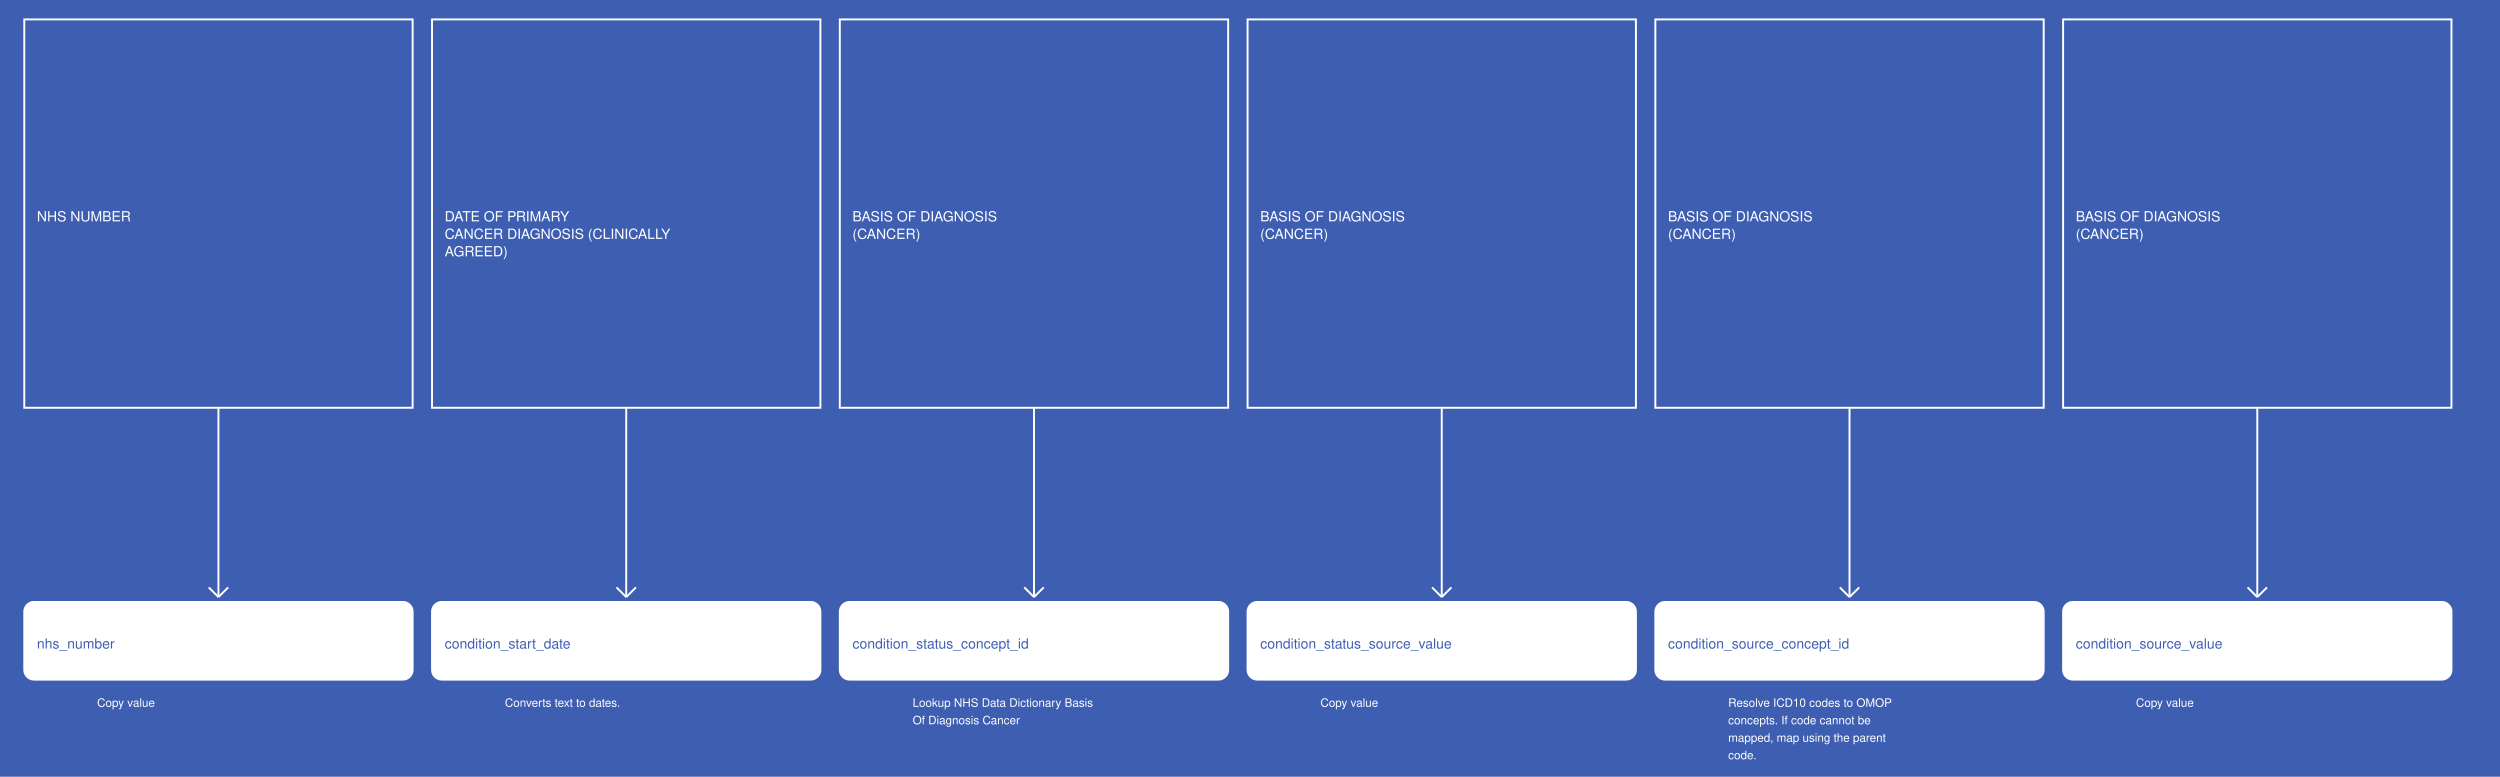
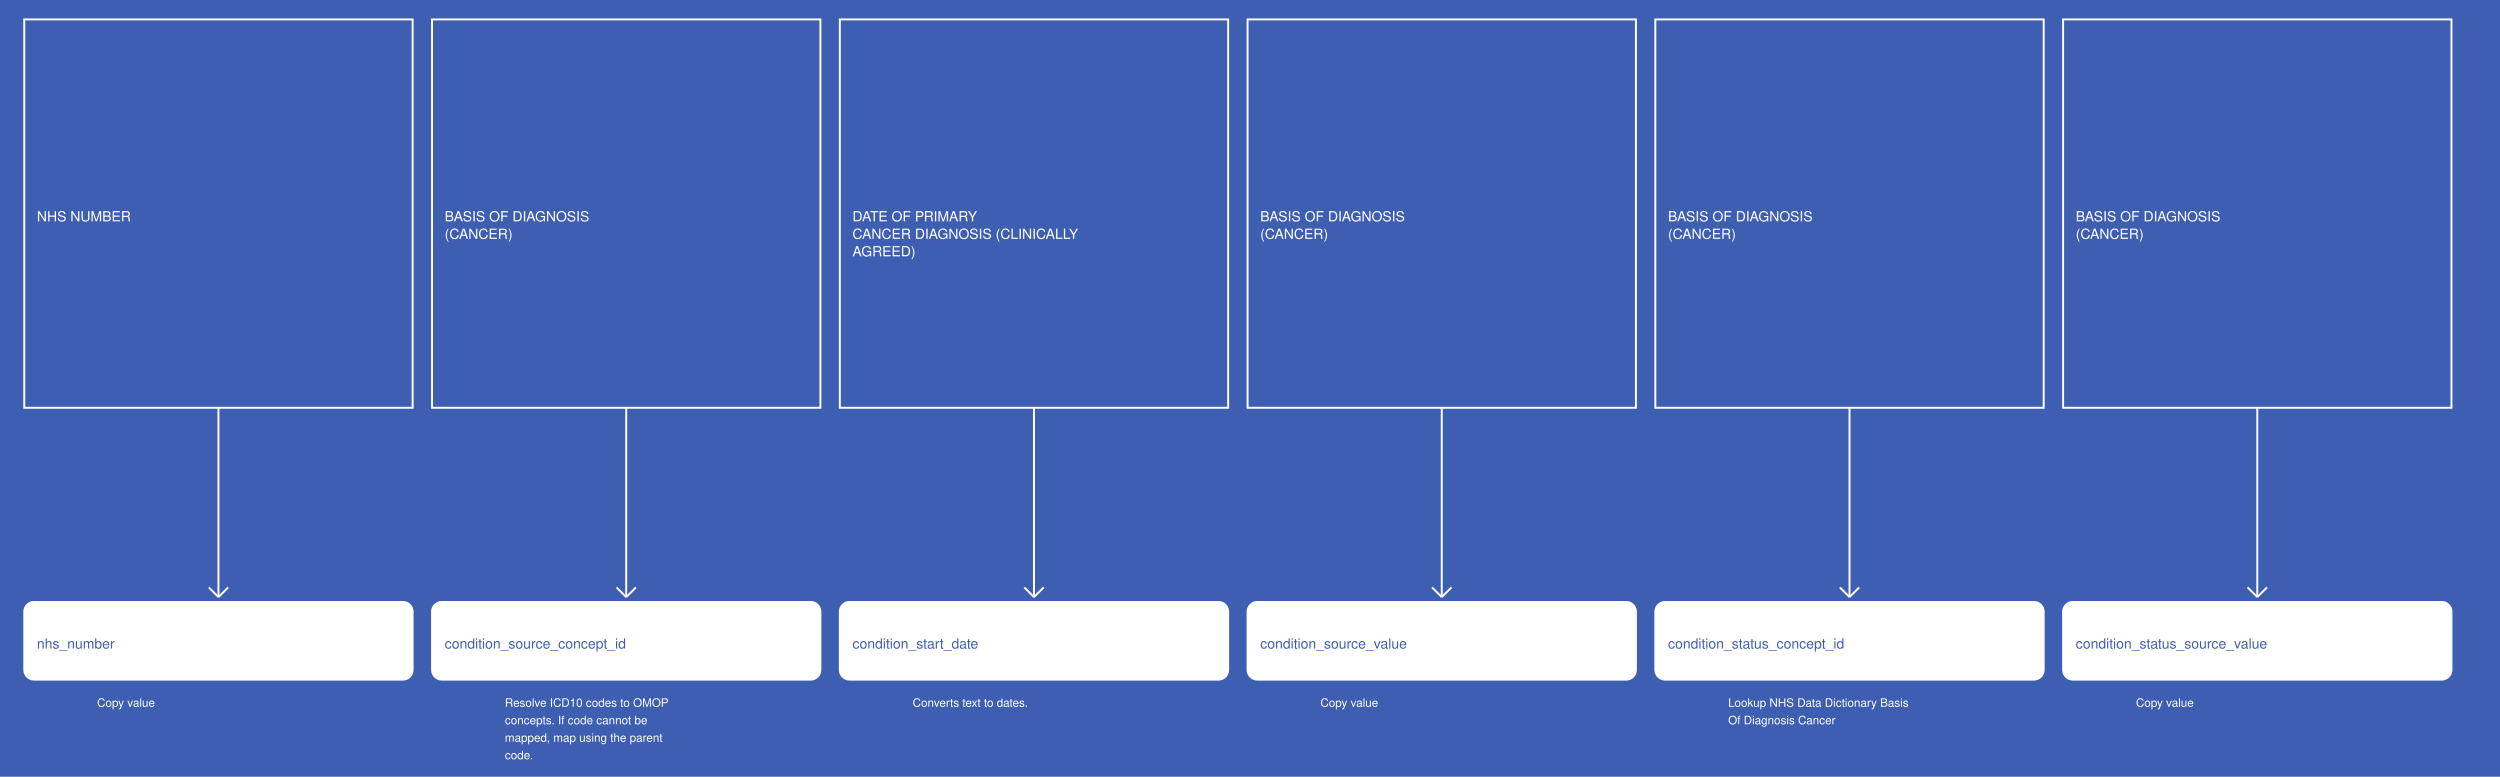
<svg xmlns="http://www.w3.org/2000/svg" width="2575" height="800">
  <rect width="100%" height="100%" fill="#3E5EB2" />
  <g>
    <rect x="25" y="20" width="400" height="400" fill="#3E5EB2" stroke="white" stroke-width="2" />
    <text x="38" y="228" fill="white" font-family="Helvetica" font-size="1.2em" text-anchor="start">NHS NUMBER</text>
  </g>
  <g>
    <line x1="225" y1="420" x2="225" y2="615" stroke="white" stroke-width="2" />
    <line x1="215" y1="605" x2="225" y2="615" stroke="white" stroke-width="2" />
    <line x1="235" y1="605" x2="225" y2="615" stroke="white" stroke-width="2" />
    <text x="100" y="728" fill="white" font-size="1em" font-family="Helvetica">Copy value</text>
  </g>
  <g>
    <rect x="25" y="620" width="400" height="80" fill="white" stroke="white" stroke-width="2" rx="10" />
    <text x="38" y="668" fill="#3E5EB2" font-family="Helvetica" font-size="1.2em" text-anchor="start">nhs_number</text>
  </g>
  <g>
    <rect x="445" y="20" width="400" height="400" fill="#3E5EB2" stroke="white" stroke-width="2" />
-     <text x="458" y="228" fill="white" font-family="Helvetica" font-size="1.2em" text-anchor="start">DATE OF PRIMARY</text>
-     <text x="458" y="246" fill="white" font-family="Helvetica" font-size="1.2em" text-anchor="start">CANCER DIAGNOSIS (CLINICALLY</text>
-     <text x="458" y="264" fill="white" font-family="Helvetica" font-size="1.2em" text-anchor="start">AGREED)</text>
+     <text x="458" y="228" fill="white" font-family="Helvetica" font-size="1.2em" text-anchor="start">BASIS OF DIAGNOSIS</text>
+     <text x="458" y="246" fill="white" font-family="Helvetica" font-size="1.2em" text-anchor="start">(CANCER)</text>
  </g>
  <g>
    <line x1="645" y1="420" x2="645" y2="615" stroke="white" stroke-width="2" />
    <line x1="635" y1="605" x2="645" y2="615" stroke="white" stroke-width="2" />
    <line x1="655" y1="605" x2="645" y2="615" stroke="white" stroke-width="2" />
-     <text x="520" y="728" fill="white" font-size="1em" font-family="Helvetica">Converts text to dates.</text>
+     <text x="520" y="728" fill="white" font-size="1em" font-family="Helvetica">Resolve ICD10 codes to OMOP</text>
+     <text x="520" y="746" fill="white" font-size="1em" font-family="Helvetica">concepts. If code cannot be</text>
+     <text x="520" y="764" fill="white" font-size="1em" font-family="Helvetica">mapped, map using the parent</text>
+     <text x="520" y="782" fill="white" font-size="1em" font-family="Helvetica">code.</text>
  </g>
  <g>
    <rect x="445" y="620" width="400" height="80" fill="white" stroke="white" stroke-width="2" rx="10" />
-     <text x="458" y="668" fill="#3E5EB2" font-family="Helvetica" font-size="1.2em" text-anchor="start">condition_start_date</text>
+     <text x="458" y="668" fill="#3E5EB2" font-family="Helvetica" font-size="1.2em" text-anchor="start">condition_source_concept_id</text>
  </g>
  <g>
    <rect x="865" y="20" width="400" height="400" fill="#3E5EB2" stroke="white" stroke-width="2" />
-     <text x="878" y="228" fill="white" font-family="Helvetica" font-size="1.2em" text-anchor="start">BASIS OF DIAGNOSIS</text>
-     <text x="878" y="246" fill="white" font-family="Helvetica" font-size="1.2em" text-anchor="start">(CANCER)</text>
+     <text x="878" y="228" fill="white" font-family="Helvetica" font-size="1.2em" text-anchor="start">DATE OF PRIMARY</text>
+     <text x="878" y="246" fill="white" font-family="Helvetica" font-size="1.2em" text-anchor="start">CANCER DIAGNOSIS (CLINICALLY</text>
+     <text x="878" y="264" fill="white" font-family="Helvetica" font-size="1.2em" text-anchor="start">AGREED)</text>
  </g>
  <g>
    <line x1="1065" y1="420" x2="1065" y2="615" stroke="white" stroke-width="2" />
    <line x1="1055" y1="605" x2="1065" y2="615" stroke="white" stroke-width="2" />
    <line x1="1075" y1="605" x2="1065" y2="615" stroke="white" stroke-width="2" />
-     <text x="940" y="728" fill="white" font-size="1em" font-family="Helvetica">Lookup NHS Data Dictionary Basis</text>
-     <text x="940" y="746" fill="white" font-size="1em" font-family="Helvetica">Of Diagnosis Cancer</text>
+     <text x="940" y="728" fill="white" font-size="1em" font-family="Helvetica">Converts text to dates.</text>
  </g>
  <g>
    <rect x="865" y="620" width="400" height="80" fill="white" stroke="white" stroke-width="2" rx="10" />
-     <text x="878" y="668" fill="#3E5EB2" font-family="Helvetica" font-size="1.2em" text-anchor="start">condition_status_concept_id</text>
+     <text x="878" y="668" fill="#3E5EB2" font-family="Helvetica" font-size="1.2em" text-anchor="start">condition_start_date</text>
  </g>
  <g>
    <rect x="1285" y="20" width="400" height="400" fill="#3E5EB2" stroke="white" stroke-width="2" />
    <text x="1298" y="228" fill="white" font-family="Helvetica" font-size="1.2em" text-anchor="start">BASIS OF DIAGNOSIS</text>
    <text x="1298" y="246" fill="white" font-family="Helvetica" font-size="1.2em" text-anchor="start">(CANCER)</text>
  </g>
  <g>
    <line x1="1485" y1="420" x2="1485" y2="615" stroke="white" stroke-width="2" />
    <line x1="1475" y1="605" x2="1485" y2="615" stroke="white" stroke-width="2" />
    <line x1="1495" y1="605" x2="1485" y2="615" stroke="white" stroke-width="2" />
    <text x="1360" y="728" fill="white" font-size="1em" font-family="Helvetica">Copy value</text>
  </g>
  <g>
    <rect x="1285" y="620" width="400" height="80" fill="white" stroke="white" stroke-width="2" rx="10" />
-     <text x="1298" y="668" fill="#3E5EB2" font-family="Helvetica" font-size="1.2em" text-anchor="start">condition_status_source_value</text>
+     <text x="1298" y="668" fill="#3E5EB2" font-family="Helvetica" font-size="1.2em" text-anchor="start">condition_source_value</text>
  </g>
  <g>
    <rect x="1705" y="20" width="400" height="400" fill="#3E5EB2" stroke="white" stroke-width="2" />
    <text x="1718" y="228" fill="white" font-family="Helvetica" font-size="1.2em" text-anchor="start">BASIS OF DIAGNOSIS</text>
    <text x="1718" y="246" fill="white" font-family="Helvetica" font-size="1.2em" text-anchor="start">(CANCER)</text>
  </g>
  <g>
    <line x1="1905" y1="420" x2="1905" y2="615" stroke="white" stroke-width="2" />
    <line x1="1895" y1="605" x2="1905" y2="615" stroke="white" stroke-width="2" />
    <line x1="1915" y1="605" x2="1905" y2="615" stroke="white" stroke-width="2" />
-     <text x="1780" y="728" fill="white" font-size="1em" font-family="Helvetica">Resolve ICD10 codes to OMOP</text>
-     <text x="1780" y="746" fill="white" font-size="1em" font-family="Helvetica">concepts. If code cannot be</text>
-     <text x="1780" y="764" fill="white" font-size="1em" font-family="Helvetica">mapped, map using the parent</text>
-     <text x="1780" y="782" fill="white" font-size="1em" font-family="Helvetica">code.</text>
+     <text x="1780" y="728" fill="white" font-size="1em" font-family="Helvetica">Lookup NHS Data Dictionary Basis</text>
+     <text x="1780" y="746" fill="white" font-size="1em" font-family="Helvetica">Of Diagnosis Cancer</text>
  </g>
  <g>
    <rect x="1705" y="620" width="400" height="80" fill="white" stroke="white" stroke-width="2" rx="10" />
-     <text x="1718" y="668" fill="#3E5EB2" font-family="Helvetica" font-size="1.2em" text-anchor="start">condition_source_concept_id</text>
+     <text x="1718" y="668" fill="#3E5EB2" font-family="Helvetica" font-size="1.2em" text-anchor="start">condition_status_concept_id</text>
  </g>
  <g>
    <rect x="2125" y="20" width="400" height="400" fill="#3E5EB2" stroke="white" stroke-width="2" />
    <text x="2138" y="228" fill="white" font-family="Helvetica" font-size="1.2em" text-anchor="start">BASIS OF DIAGNOSIS</text>
    <text x="2138" y="246" fill="white" font-family="Helvetica" font-size="1.2em" text-anchor="start">(CANCER)</text>
  </g>
  <g>
    <line x1="2325" y1="420" x2="2325" y2="615" stroke="white" stroke-width="2" />
    <line x1="2315" y1="605" x2="2325" y2="615" stroke="white" stroke-width="2" />
    <line x1="2335" y1="605" x2="2325" y2="615" stroke="white" stroke-width="2" />
    <text x="2200" y="728" fill="white" font-size="1em" font-family="Helvetica">Copy value</text>
  </g>
  <g>
    <rect x="2125" y="620" width="400" height="80" fill="white" stroke="white" stroke-width="2" rx="10" />
-     <text x="2138" y="668" fill="#3E5EB2" font-family="Helvetica" font-size="1.2em" text-anchor="start">condition_source_value</text>
+     <text x="2138" y="668" fill="#3E5EB2" font-family="Helvetica" font-size="1.2em" text-anchor="start">condition_status_source_value</text>
  </g>
</svg>
